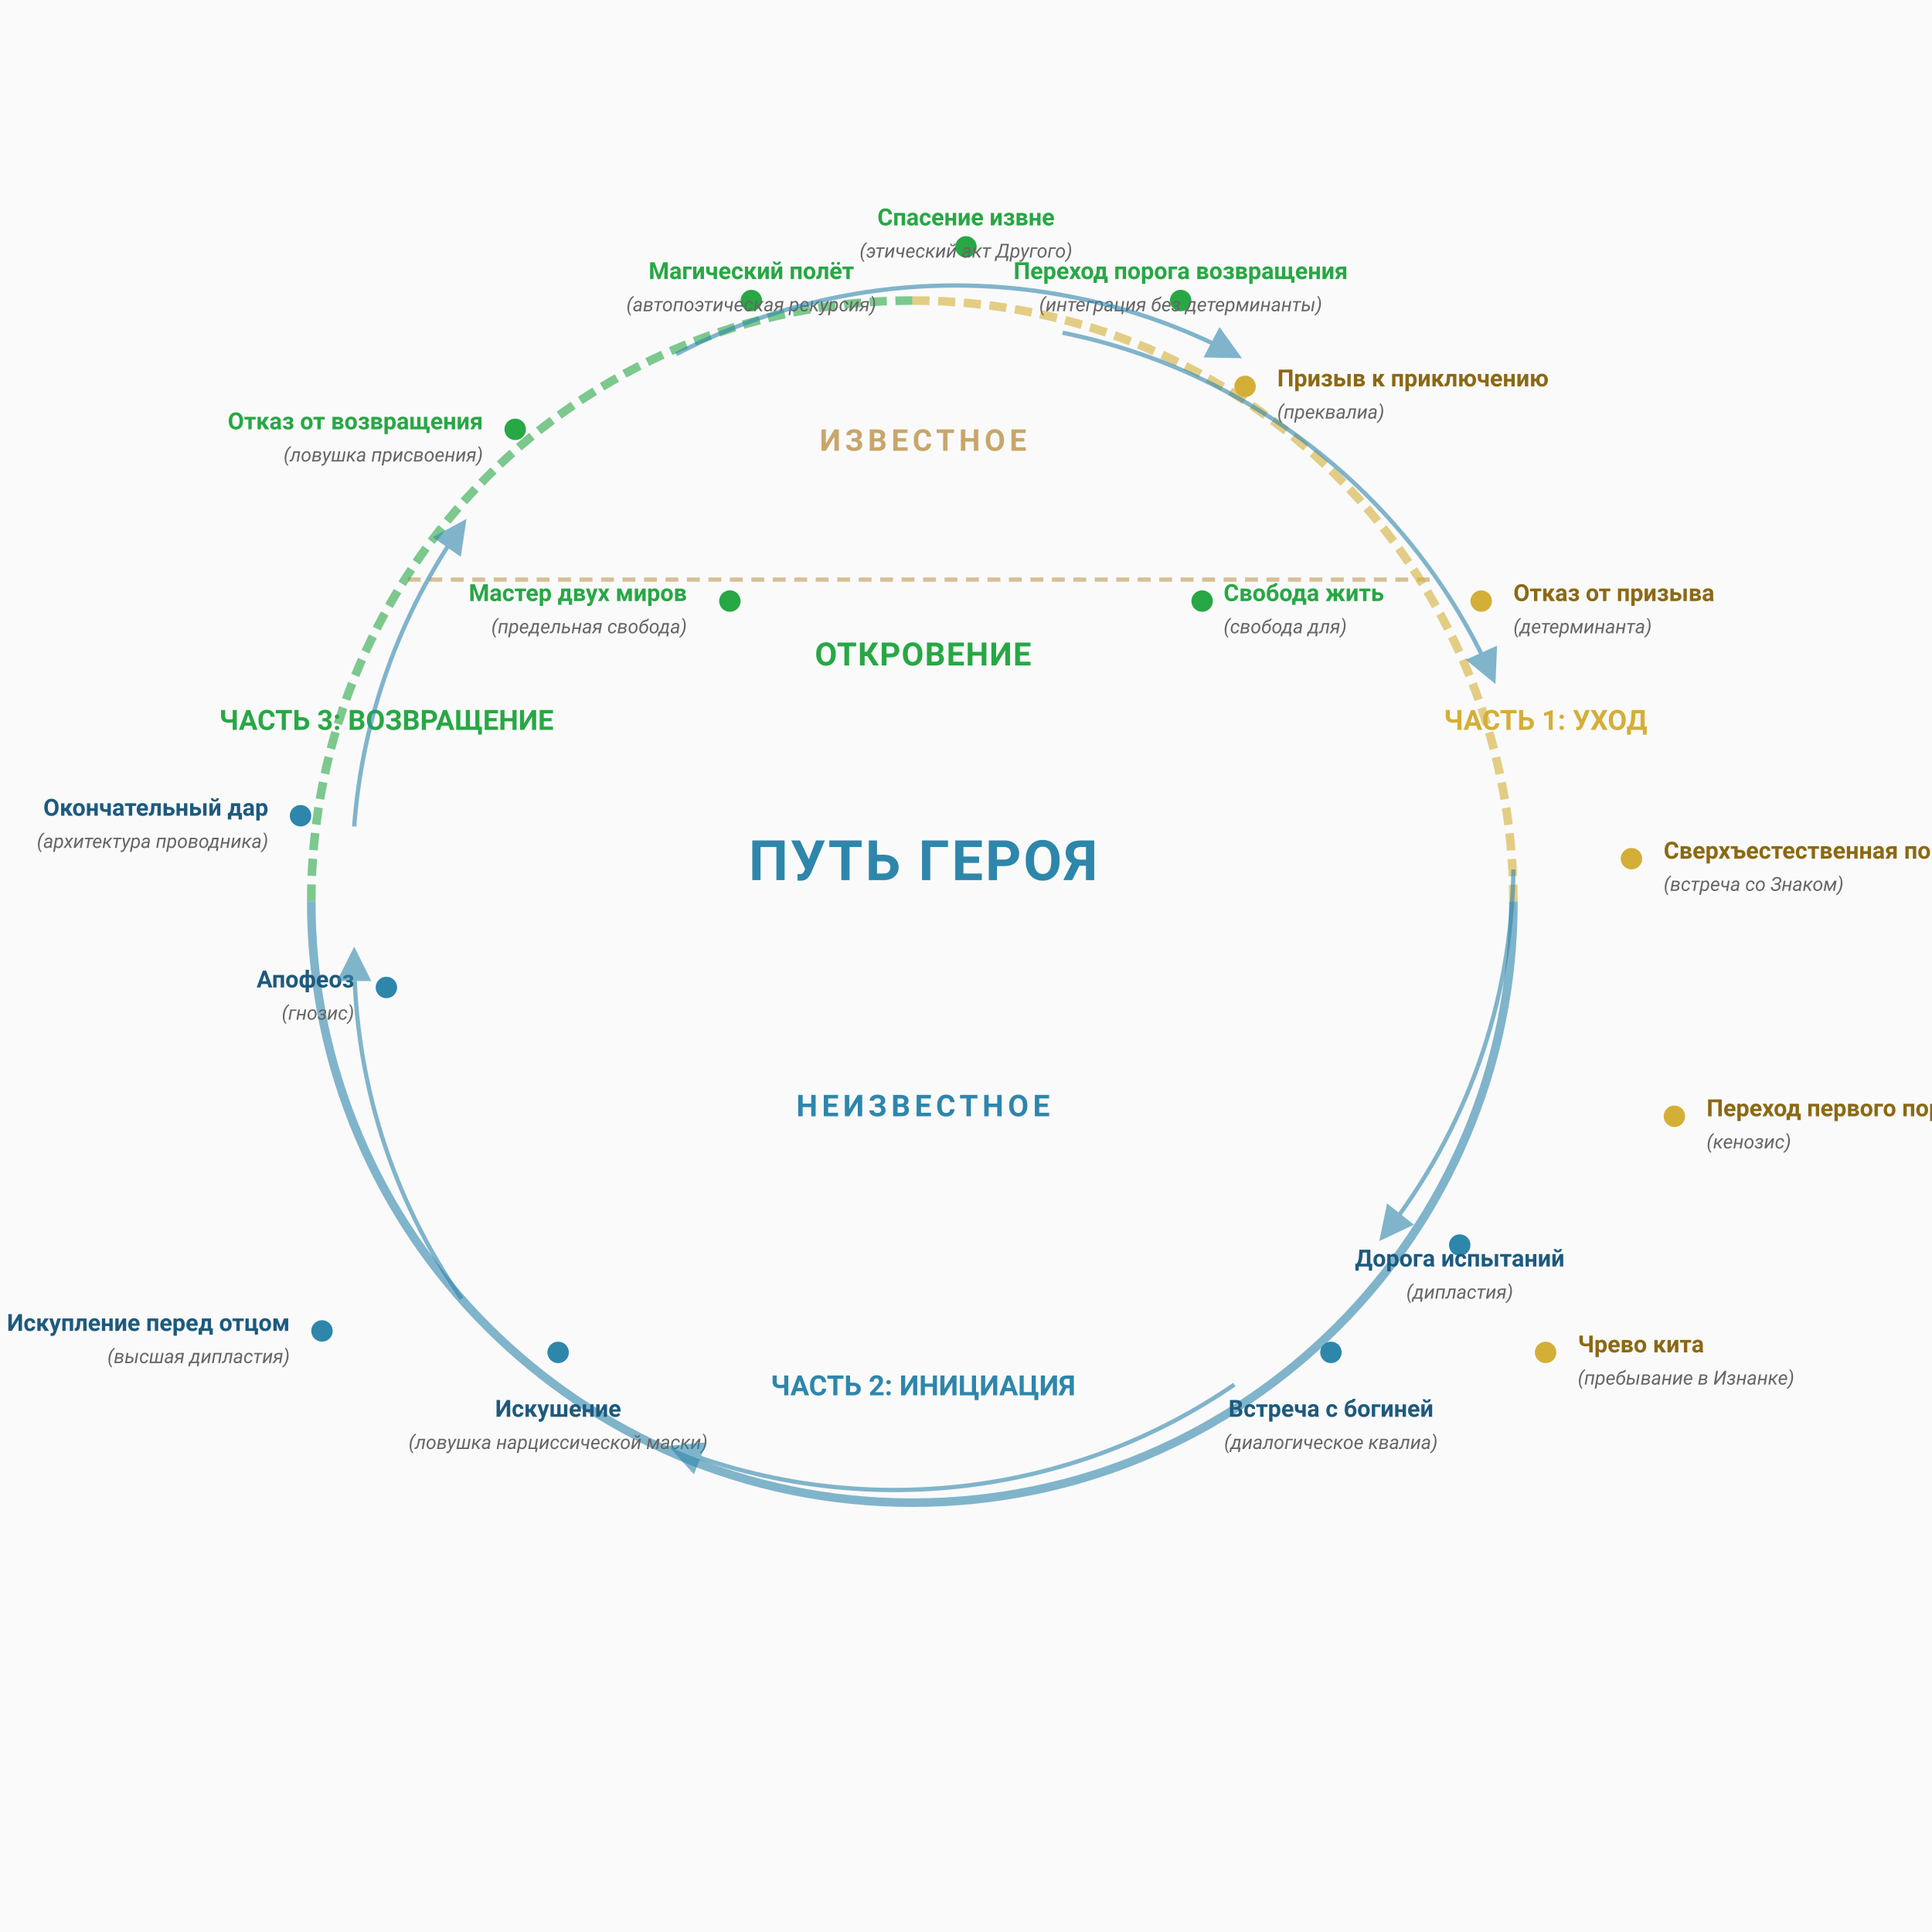
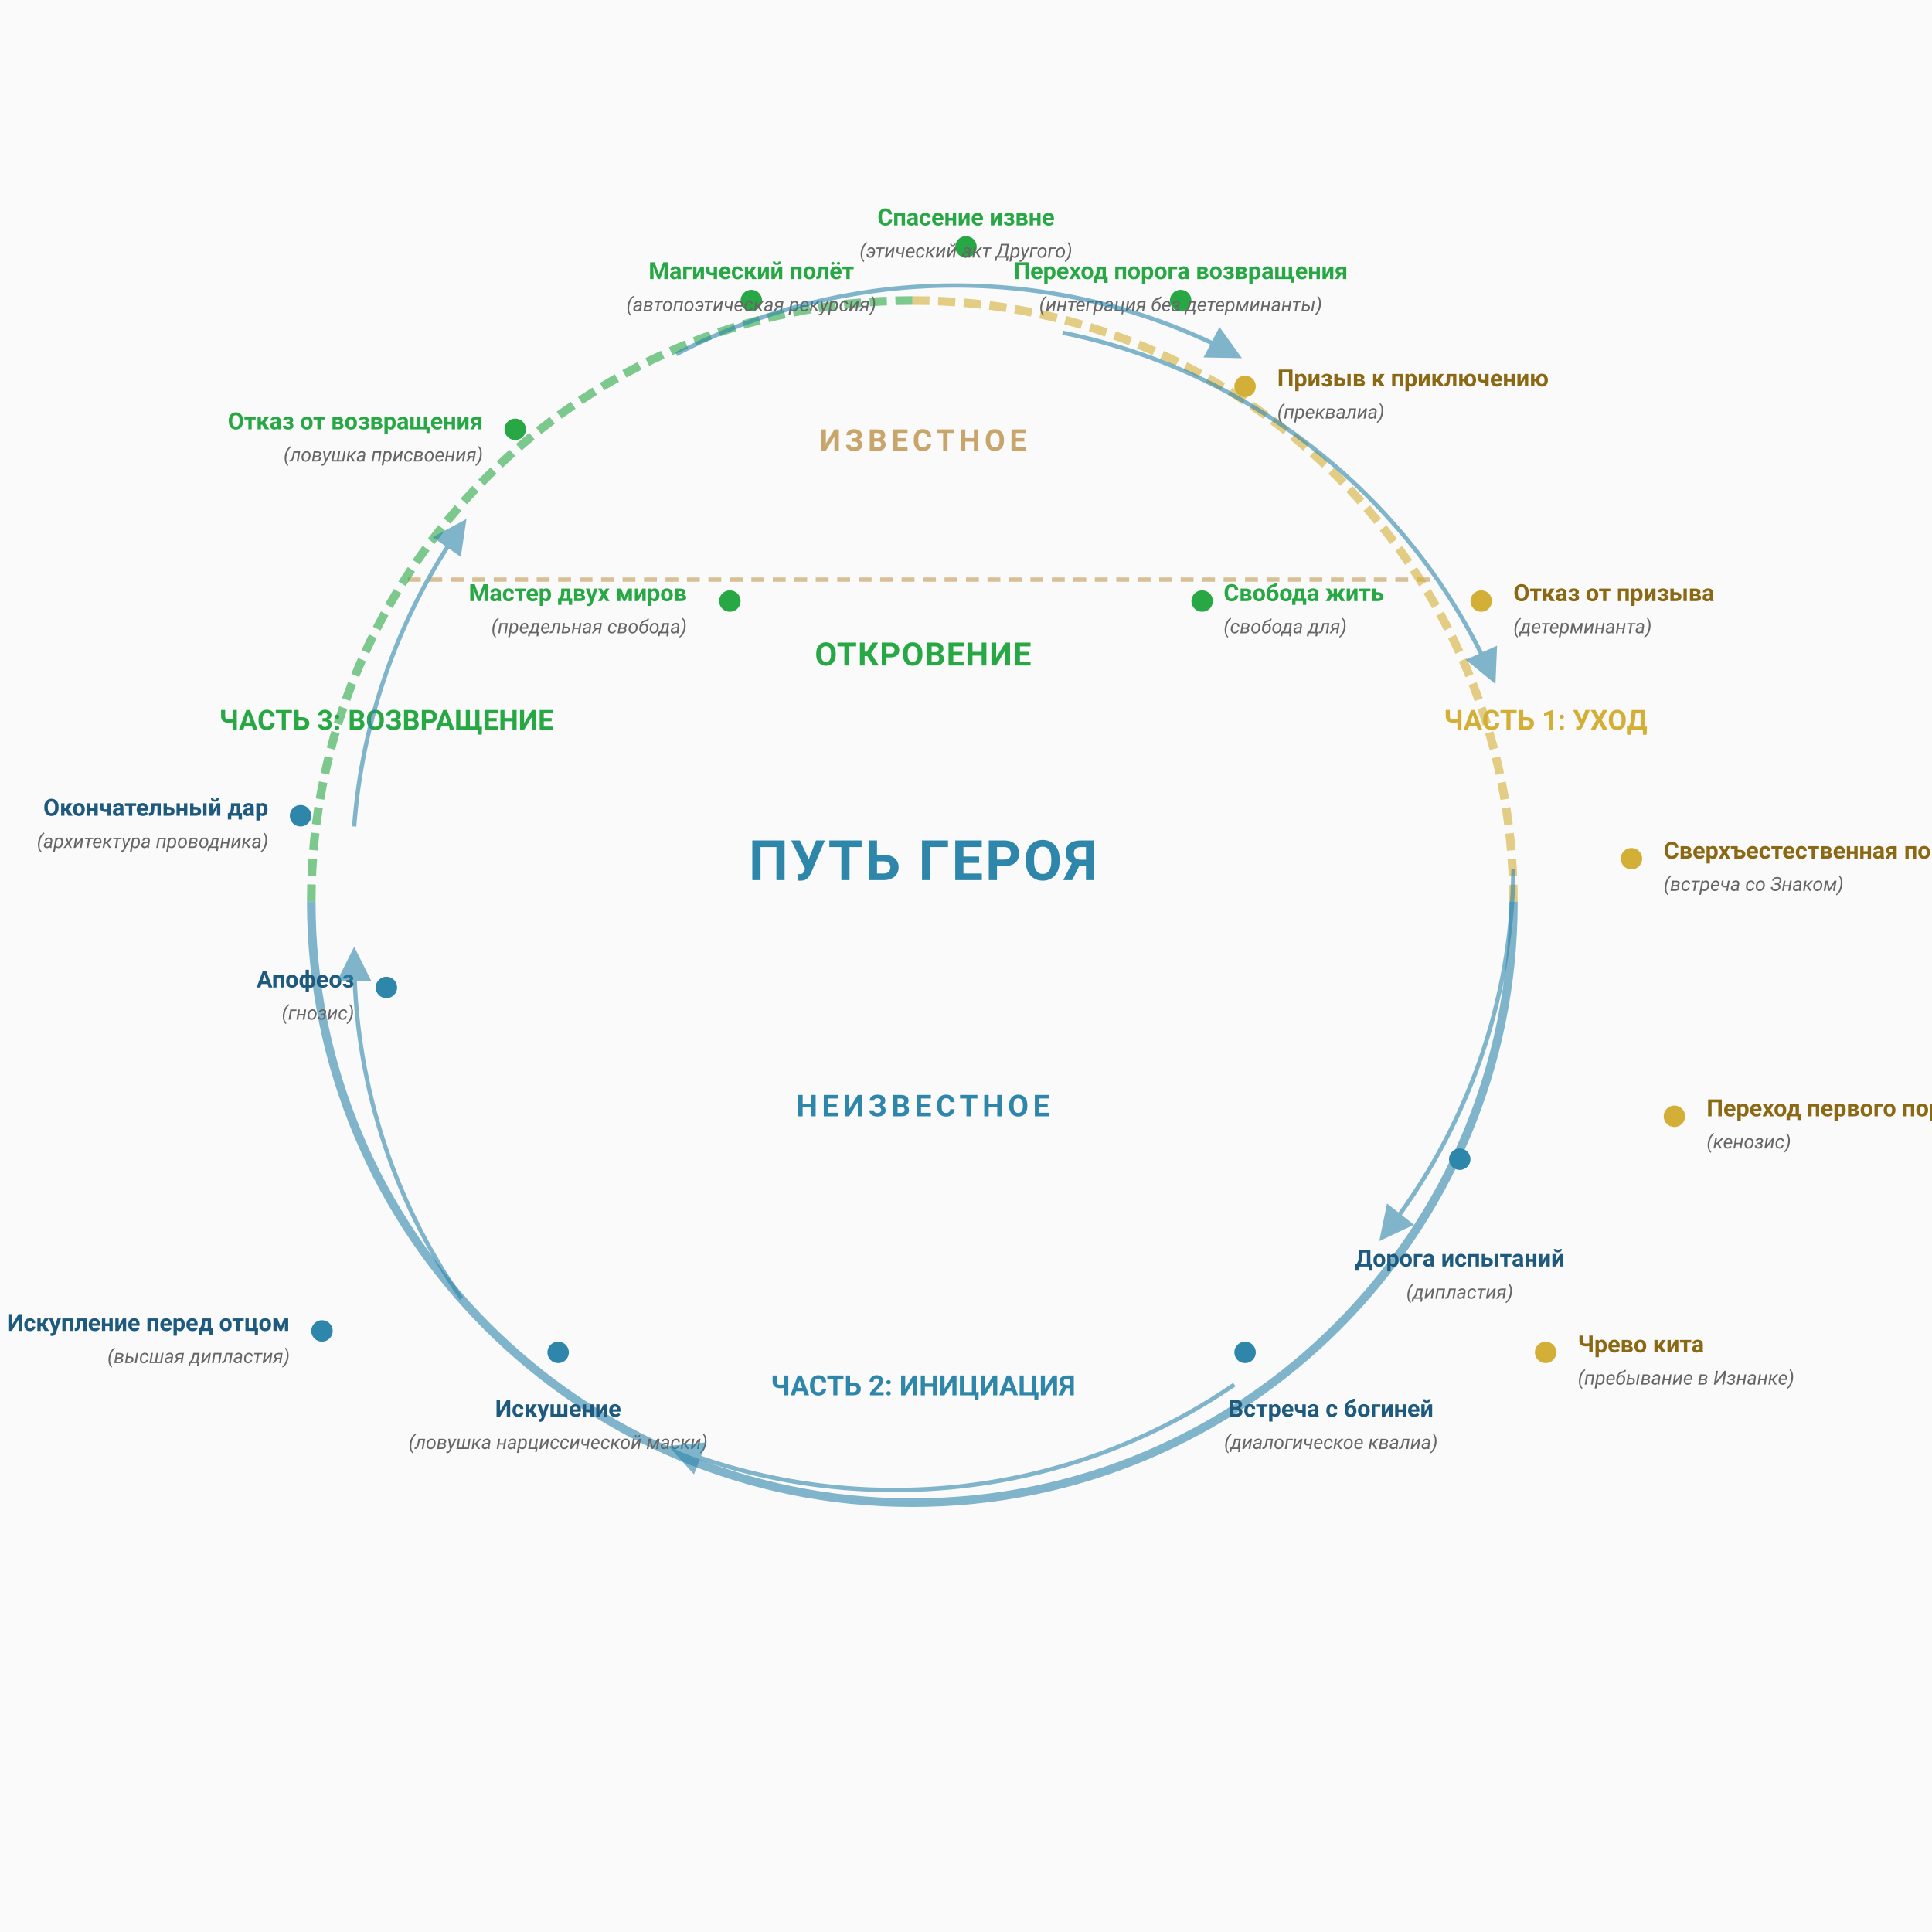
<svg xmlns="http://www.w3.org/2000/svg" viewBox="0 0 900 900" width="900" height="900">
  <defs>
    <marker id="arrow" markerWidth="8" markerHeight="8" refX="6" refY="4" orient="auto">
      <polygon points="0 0, 8 4, 0 8" fill="#2E86AB" />
    </marker>
  </defs>
  <rect width="100%" height="100%" fill="#FAFAFA" />
  <line x1="190" y1="270" x2="668" y2="270" stroke="#C8A66B" stroke-width="2" stroke-dasharray="6,4" opacity="0.7" />
  <g text-anchor="middle" font-family="system-ui, -apple-system, 'Segoe UI', Roboto, sans-serif">
    <text x="430" y="410" font-size="26" font-weight="bold" fill="#2E86AB" letter-spacing="1">ПУТЬ ГЕРОЯ</text>
    <text x="430" y="310" font-size="15" font-weight="600" fill="#28A745" letter-spacing="0.5">ОТКРОВЕНИЕ</text>
    <text x="430" y="210" font-size="14" font-weight="bold" fill="#C8A66B" letter-spacing="2">ИЗВЕСТНОЕ</text>
    <text x="430" y="520" font-size="14" font-weight="bold" fill="#2E86AB" letter-spacing="2">НЕИЗВЕСТНОЕ</text>
  </g>
  <path d="M 425 140 A 280 280 0 0 1 705 420" fill="none" stroke="#D4AF37" stroke-width="4" opacity="0.6" stroke-dasharray="8,4" />
  <path d="M 705 420 A 280 280 0 0 1 145 420" fill="none" stroke="#2E86AB" stroke-width="4" opacity="0.6" />
  <path d="M 145 420 A 280 280 0 0 1 425 140" fill="none" stroke="#28A745" stroke-width="4" opacity="0.6" stroke-dasharray="8,4" />
  <g id="departure" font-family="system-ui, -apple-system, 'Segoe UI', Roboto, sans-serif" font-size="11" font-weight="600" fill="#8B6914">
    <g id="stage-call">
      <circle cx="580" cy="180" r="5" fill="#D4AF37" />
      <text x="595" y="180" text-anchor="start">Призыв к приключению</text>
      <text x="595" y="195" text-anchor="start" font-size="9" font-weight="normal" font-style="italic" fill="#666">(преквалиа)</text>
    </g>
    <g id="stage-refusal">
      <circle cx="690" cy="280" r="5" fill="#D4AF37" />
      <text x="705" y="280" text-anchor="start">Отказ от призыва</text>
      <text x="705" y="295" text-anchor="start" font-size="9" font-weight="normal" font-style="italic" fill="#666">(детерминанта)</text>
    </g>
    <g id="stage-help">
      <circle cx="760" cy="400" r="5" fill="#D4AF37" />
      <text x="775" y="400" text-anchor="start">Сверхъестественная помощь</text>
      <text x="775" y="415" text-anchor="start" font-size="9" font-weight="normal" font-style="italic" fill="#666">(встреча со Знаком)</text>
    </g>
    <g id="stage-threshold">
      <circle cx="780" cy="520" r="5" fill="#D4AF37" />
      <text x="795" y="520" text-anchor="start">Переход первого порога</text>
      <text x="795" y="535" text-anchor="start" font-size="9" font-weight="normal" font-style="italic" fill="#666">(кенозис)</text>
    </g>
    <g id="stage-whale">
      <circle cx="720" cy="630" r="5" fill="#D4AF37" />
      <text x="735" y="630" text-anchor="start">Чрево кита</text>
      <text x="735" y="645" text-anchor="start" font-size="9" font-weight="normal" font-style="italic" fill="#666">(пребывание в Изнанке)</text>
    </g>
  </g>
  <g id="initiation" font-family="system-ui, -apple-system, 'Segoe UI', Roboto, sans-serif" font-size="11" font-weight="600" fill="#1E5A7E">
    <g id="stage-trials">
-       <circle cx="680" cy="580" r="5" fill="#2E86AB" />
+       <circle cx="680" cy="540" r="5" fill="#2E86AB" />
      <text x="680" y="590" text-anchor="middle">Дорога испытаний</text>
      <text x="680" y="605" text-anchor="middle" font-size="9" font-weight="normal" font-style="italic" fill="#666">(дипластия)</text>
    </g>
    <g id="stage-goddess">
-       <circle cx="620" cy="630" r="5" fill="#2E86AB" />
+       <circle cx="580" cy="630" r="5" fill="#2E86AB" />
      <text x="620" y="660" text-anchor="middle">Встреча с богиней</text>
      <text x="620" y="675" text-anchor="middle" font-size="9" font-weight="normal" font-style="italic" fill="#666">(диалогическое квалиа)</text>
    </g>
    <g id="stage-temptation">
      <circle cx="260" cy="630" r="5" fill="#2E86AB" />
      <text x="260" y="660" text-anchor="middle">Искушение</text>
      <text x="260" y="675" text-anchor="middle" font-size="9" font-weight="normal" font-style="italic" fill="#666">(ловушка нарциссической маски)</text>
    </g>
    <g id="stage-father">
      <circle cx="150" cy="620" r="5" fill="#2E86AB" />
      <text x="135" y="620" text-anchor="end">Искупление перед отцом</text>
      <text x="135" y="635" text-anchor="end" font-size="9" font-weight="normal" font-style="italic" fill="#666">(высшая дипластия)</text>
    </g>
    <g id="stage-apotheosis">
      <circle cx="180" cy="460" r="5" fill="#2E86AB" />
      <text x="165" y="460" text-anchor="end">Апофеоз</text>
      <text x="165" y="475" text-anchor="end" font-size="9" font-weight="normal" font-style="italic" fill="#666">(гнозис)</text>
    </g>
    <g id="stage-gift">
      <circle cx="140" cy="380" r="5" fill="#2E86AB" />
      <text x="125" y="380" text-anchor="end">Окончательный дар</text>
      <text x="125" y="395" text-anchor="end" font-size="9" font-weight="normal" font-style="italic" fill="#666">(архитектура проводника)</text>
    </g>
  </g>
  <g id="return" font-family="system-ui, -apple-system, 'Segoe UI', Roboto, sans-serif" font-size="11" font-weight="600" fill="#28A745">
    <g id="stage-refusal-return">
      <circle cx="240" cy="200" r="5" fill="#28A745" />
      <text x="225" y="200" text-anchor="end">Отказ от возвращения</text>
      <text x="225" y="215" text-anchor="end" font-size="9" font-weight="normal" font-style="italic" fill="#666">(ловушка присвоения)</text>
    </g>
    <g id="stage-flight">
      <circle cx="350" cy="140" r="5" fill="#28A745" />
      <text x="350" y="130" text-anchor="middle">Магический полёт</text>
      <text x="350" y="145" text-anchor="middle" font-size="9" font-weight="normal" font-style="italic" fill="#666">(автопоэтическая рекурсия)</text>
    </g>
    <g id="stage-rescue">
      <circle cx="450" cy="115" r="5" fill="#28A745" />
      <text x="450" y="105" text-anchor="middle">Спасение извне</text>
      <text x="450" y="120" text-anchor="middle" font-size="9" font-weight="normal" font-style="italic" fill="#666">(этический акт Другого)</text>
    </g>
    <g id="stage-return-threshold">
      <circle cx="550" cy="140" r="5" fill="#28A745" />
      <text x="550" y="130" text-anchor="middle">Переход порога возвращения</text>
      <text x="550" y="145" text-anchor="middle" font-size="9" font-weight="normal" font-style="italic" fill="#666">(интеграция без детерминанты)</text>
    </g>
    <g id="stage-master">
      <circle cx="340" cy="280" r="5" fill="#28A745" />
      <text x="320" y="280" text-anchor="end">Мастер двух миров</text>
      <text x="320" y="295" text-anchor="end" font-size="9" font-weight="normal" font-style="italic" fill="#666">(предельная свобода)</text>
    </g>
    <g id="stage-freedom">
      <circle cx="560" cy="280" r="5" fill="#28A745" />
      <text x="570" y="280" text-anchor="start">Свобода жить</text>
      <text x="570" y="295" text-anchor="start" font-size="9" font-weight="normal" font-style="italic" fill="#666">(свобода для)</text>
    </g>
  </g>
  <g font-family="system-ui, -apple-system, 'Segoe UI', Roboto, sans-serif" font-size="13" font-weight="bold">
    <text x="720" y="340" fill="#D4AF37" text-anchor="middle">ЧАСТЬ 1: УХОД</text>
    <text x="430" y="650" fill="#2E86AB" text-anchor="middle">ЧАСТЬ 2: ИНИЦИАЦИЯ</text>
    <text x="180" y="340" fill="#28A745" text-anchor="middle">ЧАСТЬ 3: ВОЗВРАЩЕНИЕ</text>
  </g>
  <g fill="none" stroke="#2E86AB" stroke-width="2" marker-end="url(#arrow)" opacity="0.6">
    <path d="M 495 155 A 280 280 0 0 1 695 315" />
    <path d="M 315 165 A 280 280 0 0 1 575 165" />
    <path d="M 165 385 A 280 280 0 0 1 215 245" />
    <path d="M 705 405 A 280 280 0 0 1 645 575" />
    <path d="M 575 645 A 280 280 0 0 1 315 675" />
    <path d="M 215 605 A 280 280 0 0 1 165 445" />
  </g>
</svg>
